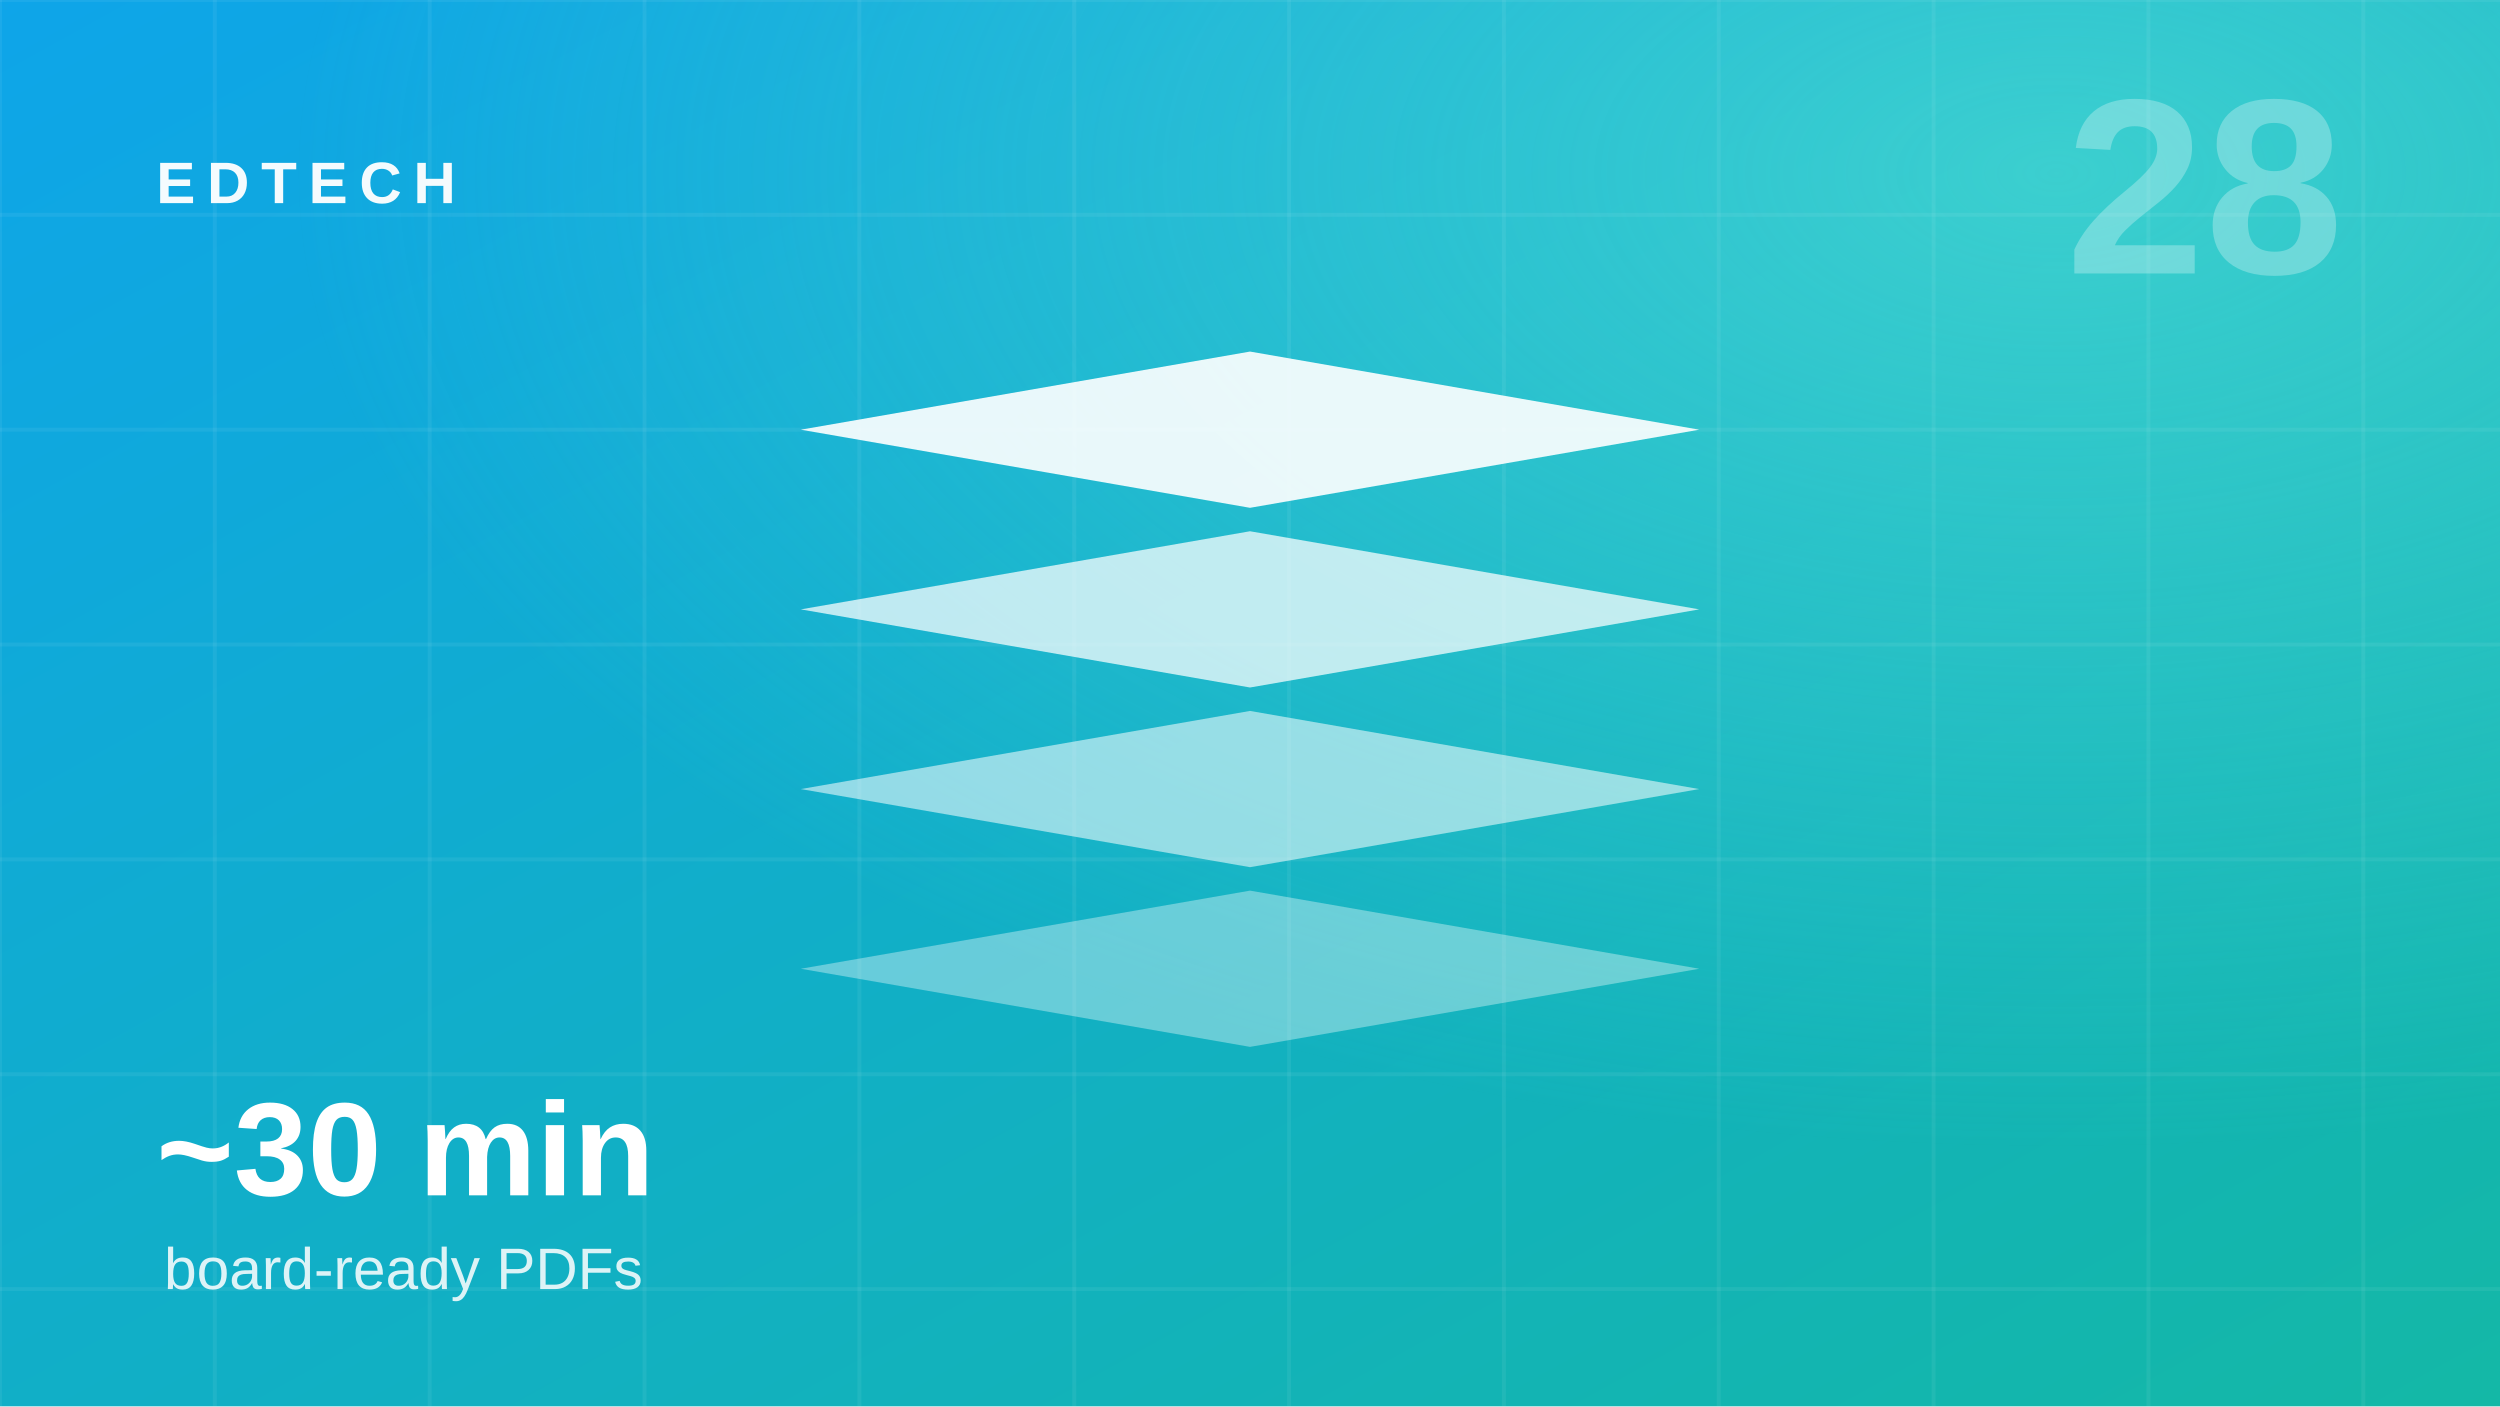
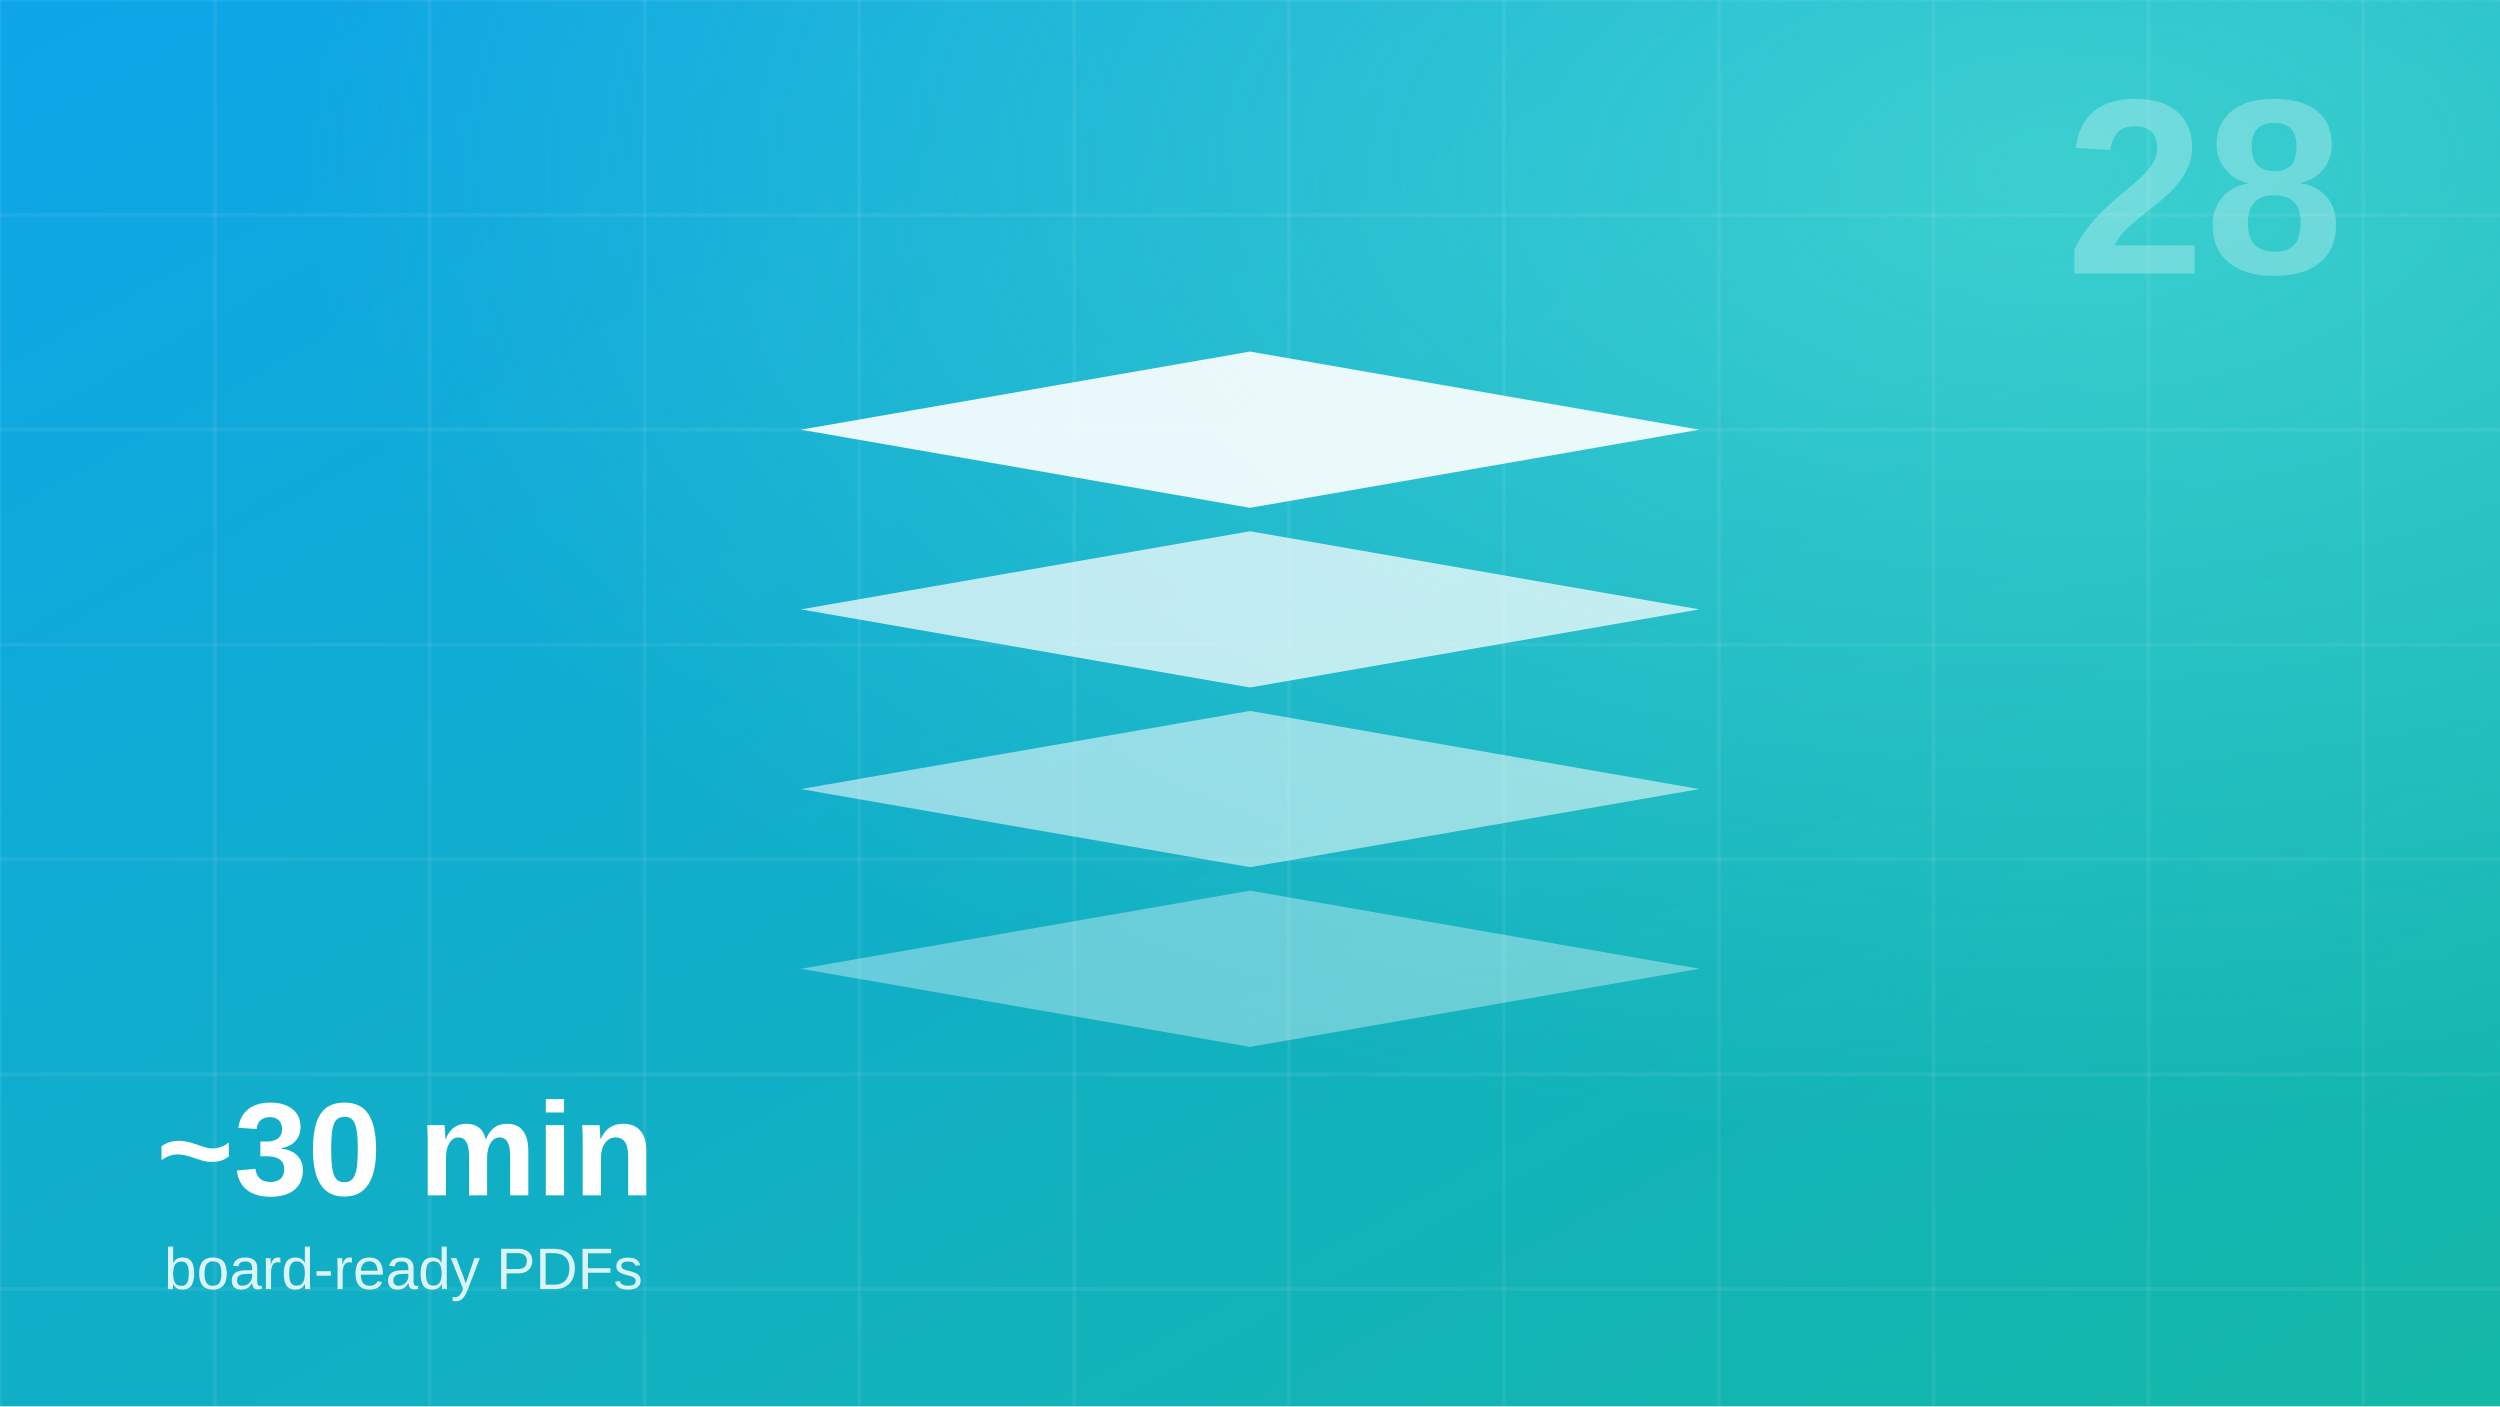
<svg xmlns="http://www.w3.org/2000/svg" viewBox="0 0 640 360" width="640" height="360" font-family="Poppins, Segoe UI, Arial, sans-serif">
  <defs>
    <linearGradient id="g" x1="0" y1="0" x2="1" y2="1">
      <stop offset="0" stop-color="#0ea5e9" />
      <stop offset="1" stop-color="#14b8a6" />
    </linearGradient>
    <radialGradient id="glow" cx="0.82" cy="0.12" r="0.7">
      <stop offset="0" stop-color="#5eead4" stop-opacity="0.55" />
      <stop offset="1" stop-color="#5eead4" stop-opacity="0" />
    </radialGradient>
  </defs>
  <rect width="640" height="360" fill="url(#g)" />
  <rect width="640" height="360" fill="url(#glow)" />
  <g stroke="#fff" stroke-opacity="0.06" stroke-width="1">
    <line x1="0" y1="0" x2="0" y2="360" />
    <line x1="55" y1="0" x2="55" y2="360" />
    <line x1="110" y1="0" x2="110" y2="360" />
    <line x1="165" y1="0" x2="165" y2="360" />
    <line x1="220" y1="0" x2="220" y2="360" />
    <line x1="275" y1="0" x2="275" y2="360" />
    <line x1="330" y1="0" x2="330" y2="360" />
    <line x1="385" y1="0" x2="385" y2="360" />
    <line x1="440" y1="0" x2="440" y2="360" />
    <line x1="495" y1="0" x2="495" y2="360" />
    <line x1="550" y1="0" x2="550" y2="360" />
    <line x1="605" y1="0" x2="605" y2="360" />
    <line x1="0" y1="0" x2="640" y2="0" />
    <line x1="0" y1="55" x2="640" y2="55" />
    <line x1="0" y1="110" x2="640" y2="110" />
    <line x1="0" y1="165" x2="640" y2="165" />
    <line x1="0" y1="220" x2="640" y2="220" />
    <line x1="0" y1="275" x2="640" y2="275" />
    <line x1="0" y1="330" x2="640" y2="330" />
  </g>
  <path d="M205 110 L320 90 L435 110 L320 130 Z" fill="#fff" fill-opacity="0.90" />
  <path d="M205 156 L320 136 L435 156 L320 176 Z" fill="#fff" fill-opacity="0.72" />
  <path d="M205 202 L320 182 L435 202 L320 222 Z" fill="#fff" fill-opacity="0.54" />
  <path d="M205 248 L320 228 L435 248 L320 268 Z" fill="#fff" fill-opacity="0.36" />
-   <text x="40" y="52" fill="#fff" fill-opacity="0.95" font-size="15" font-weight="700" letter-spacing="3">EDTECH</text>
  <text x="600" y="70" fill="#fff" fill-opacity="0.28" font-size="64" font-weight="800" text-anchor="end">28</text>
  <text x="40" y="306" fill="#fff" font-size="34" font-weight="800">~30 min</text>
  <text x="42" y="330" fill="#fff" fill-opacity="0.85" font-size="15" font-weight="500">board-ready PDFs</text>
</svg>
